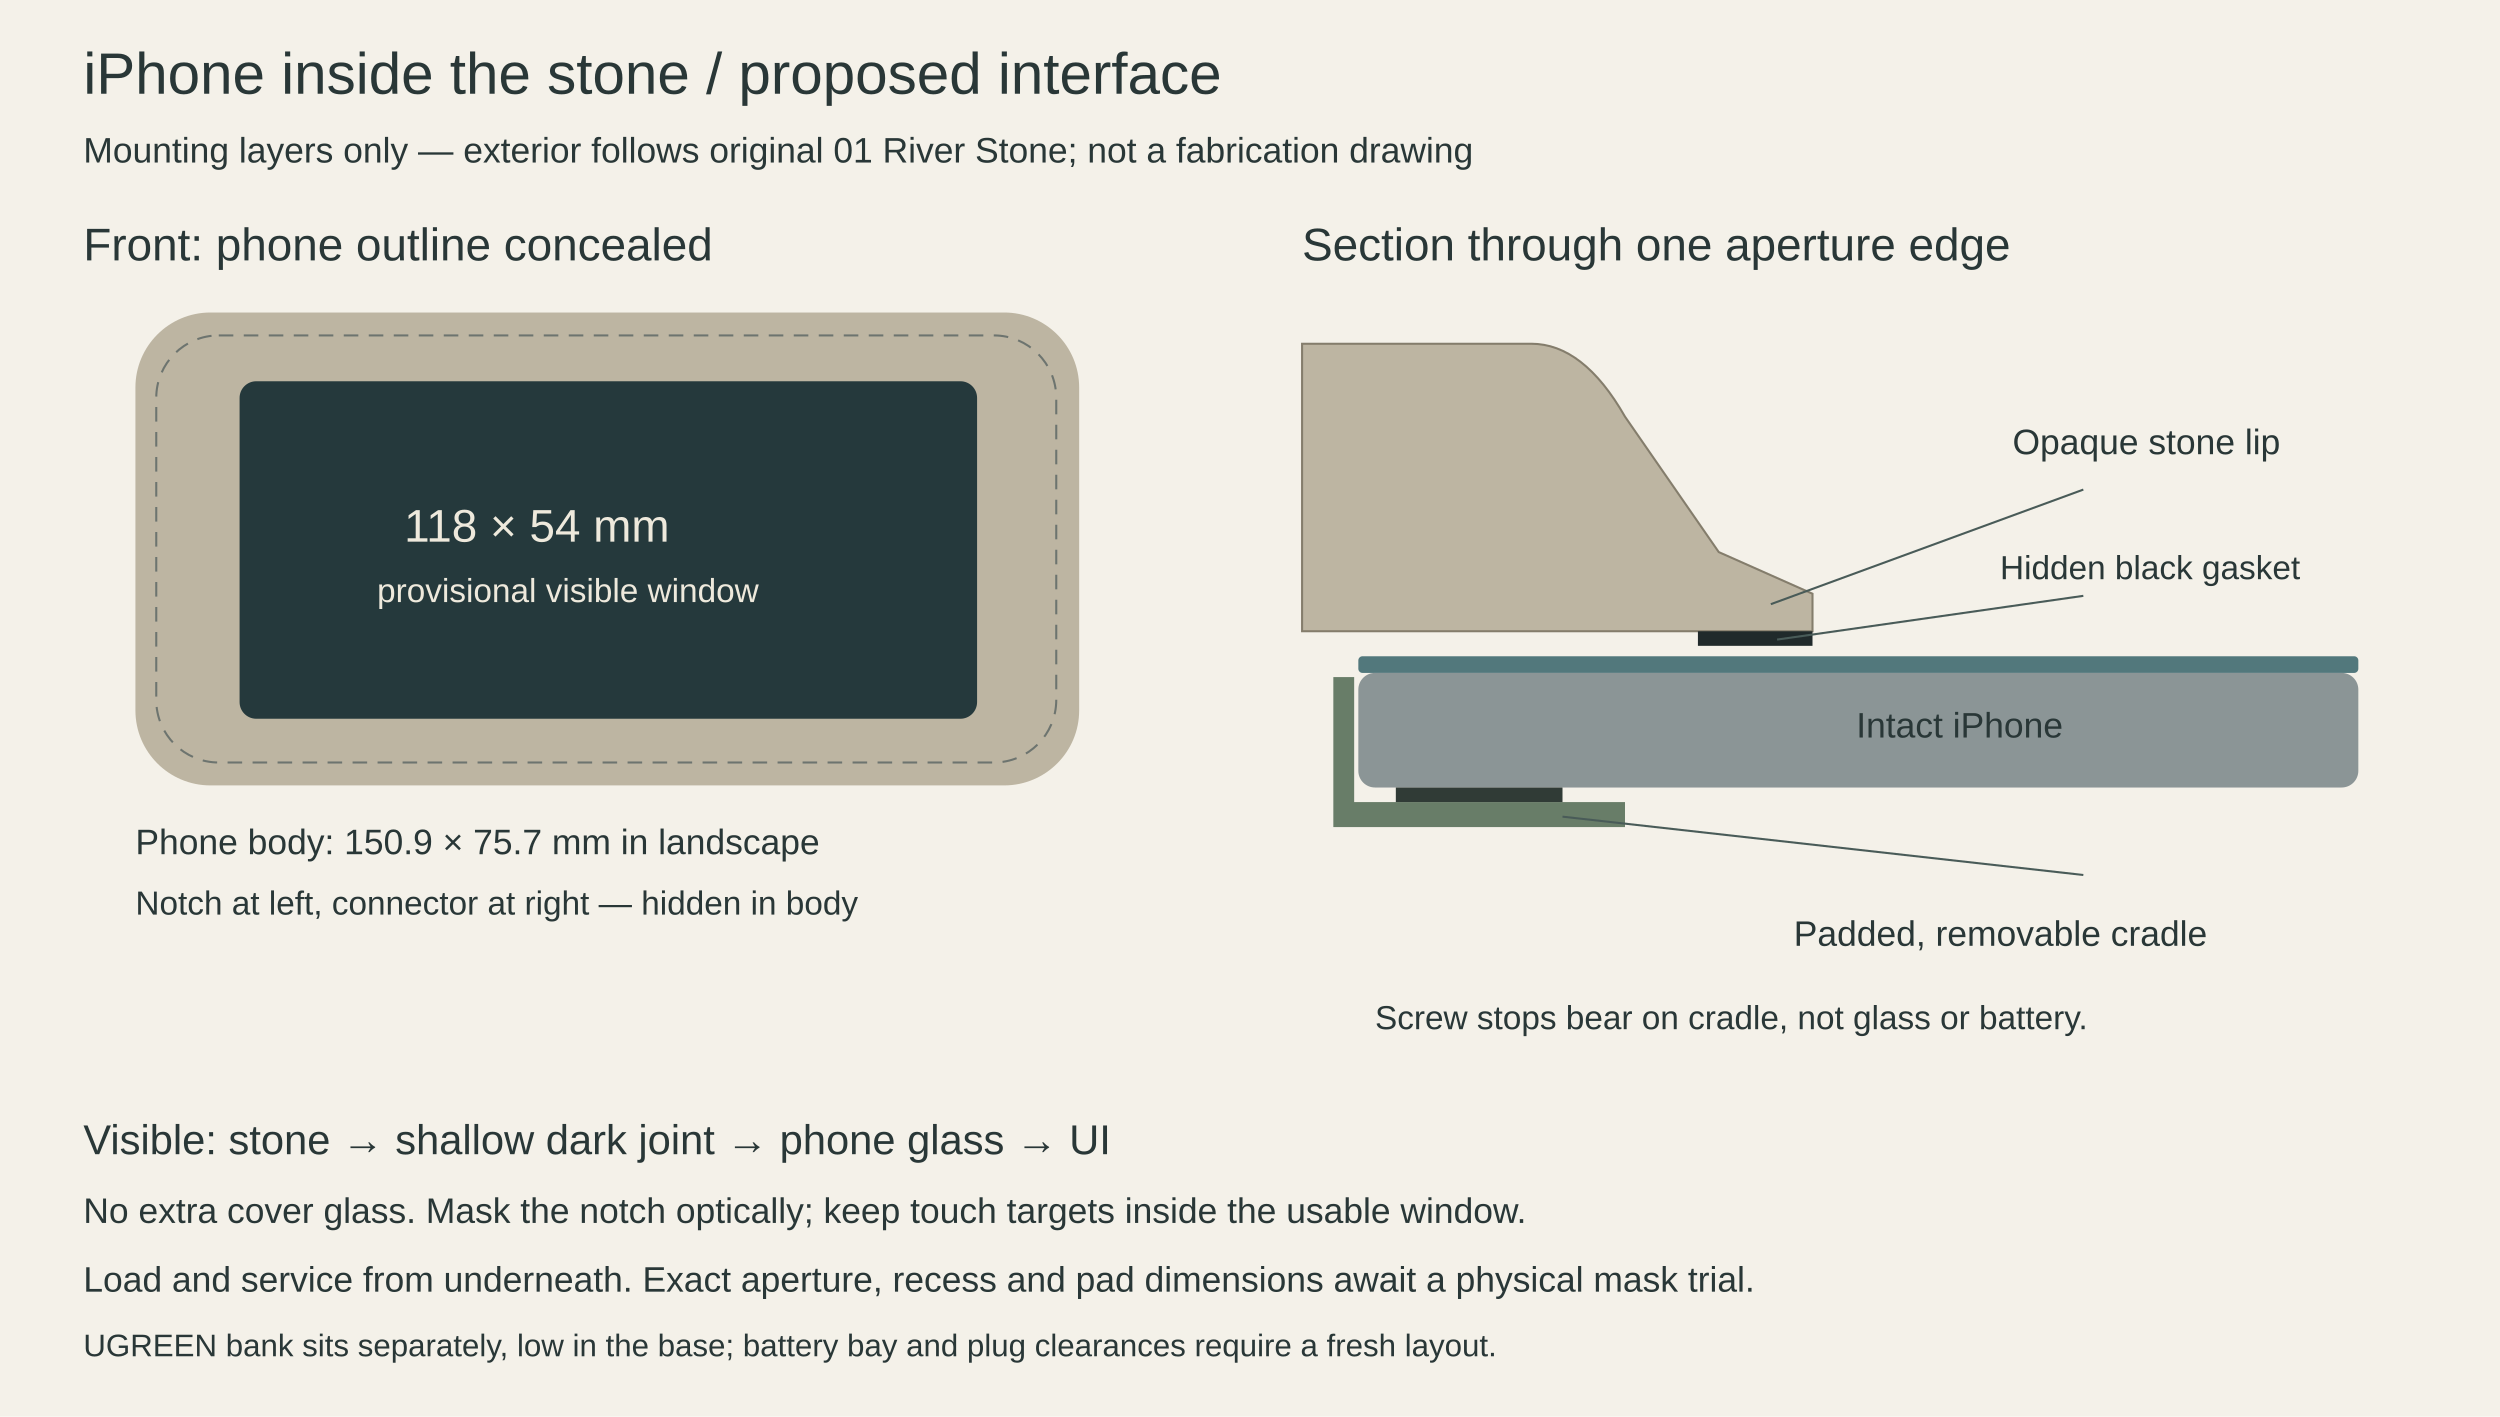
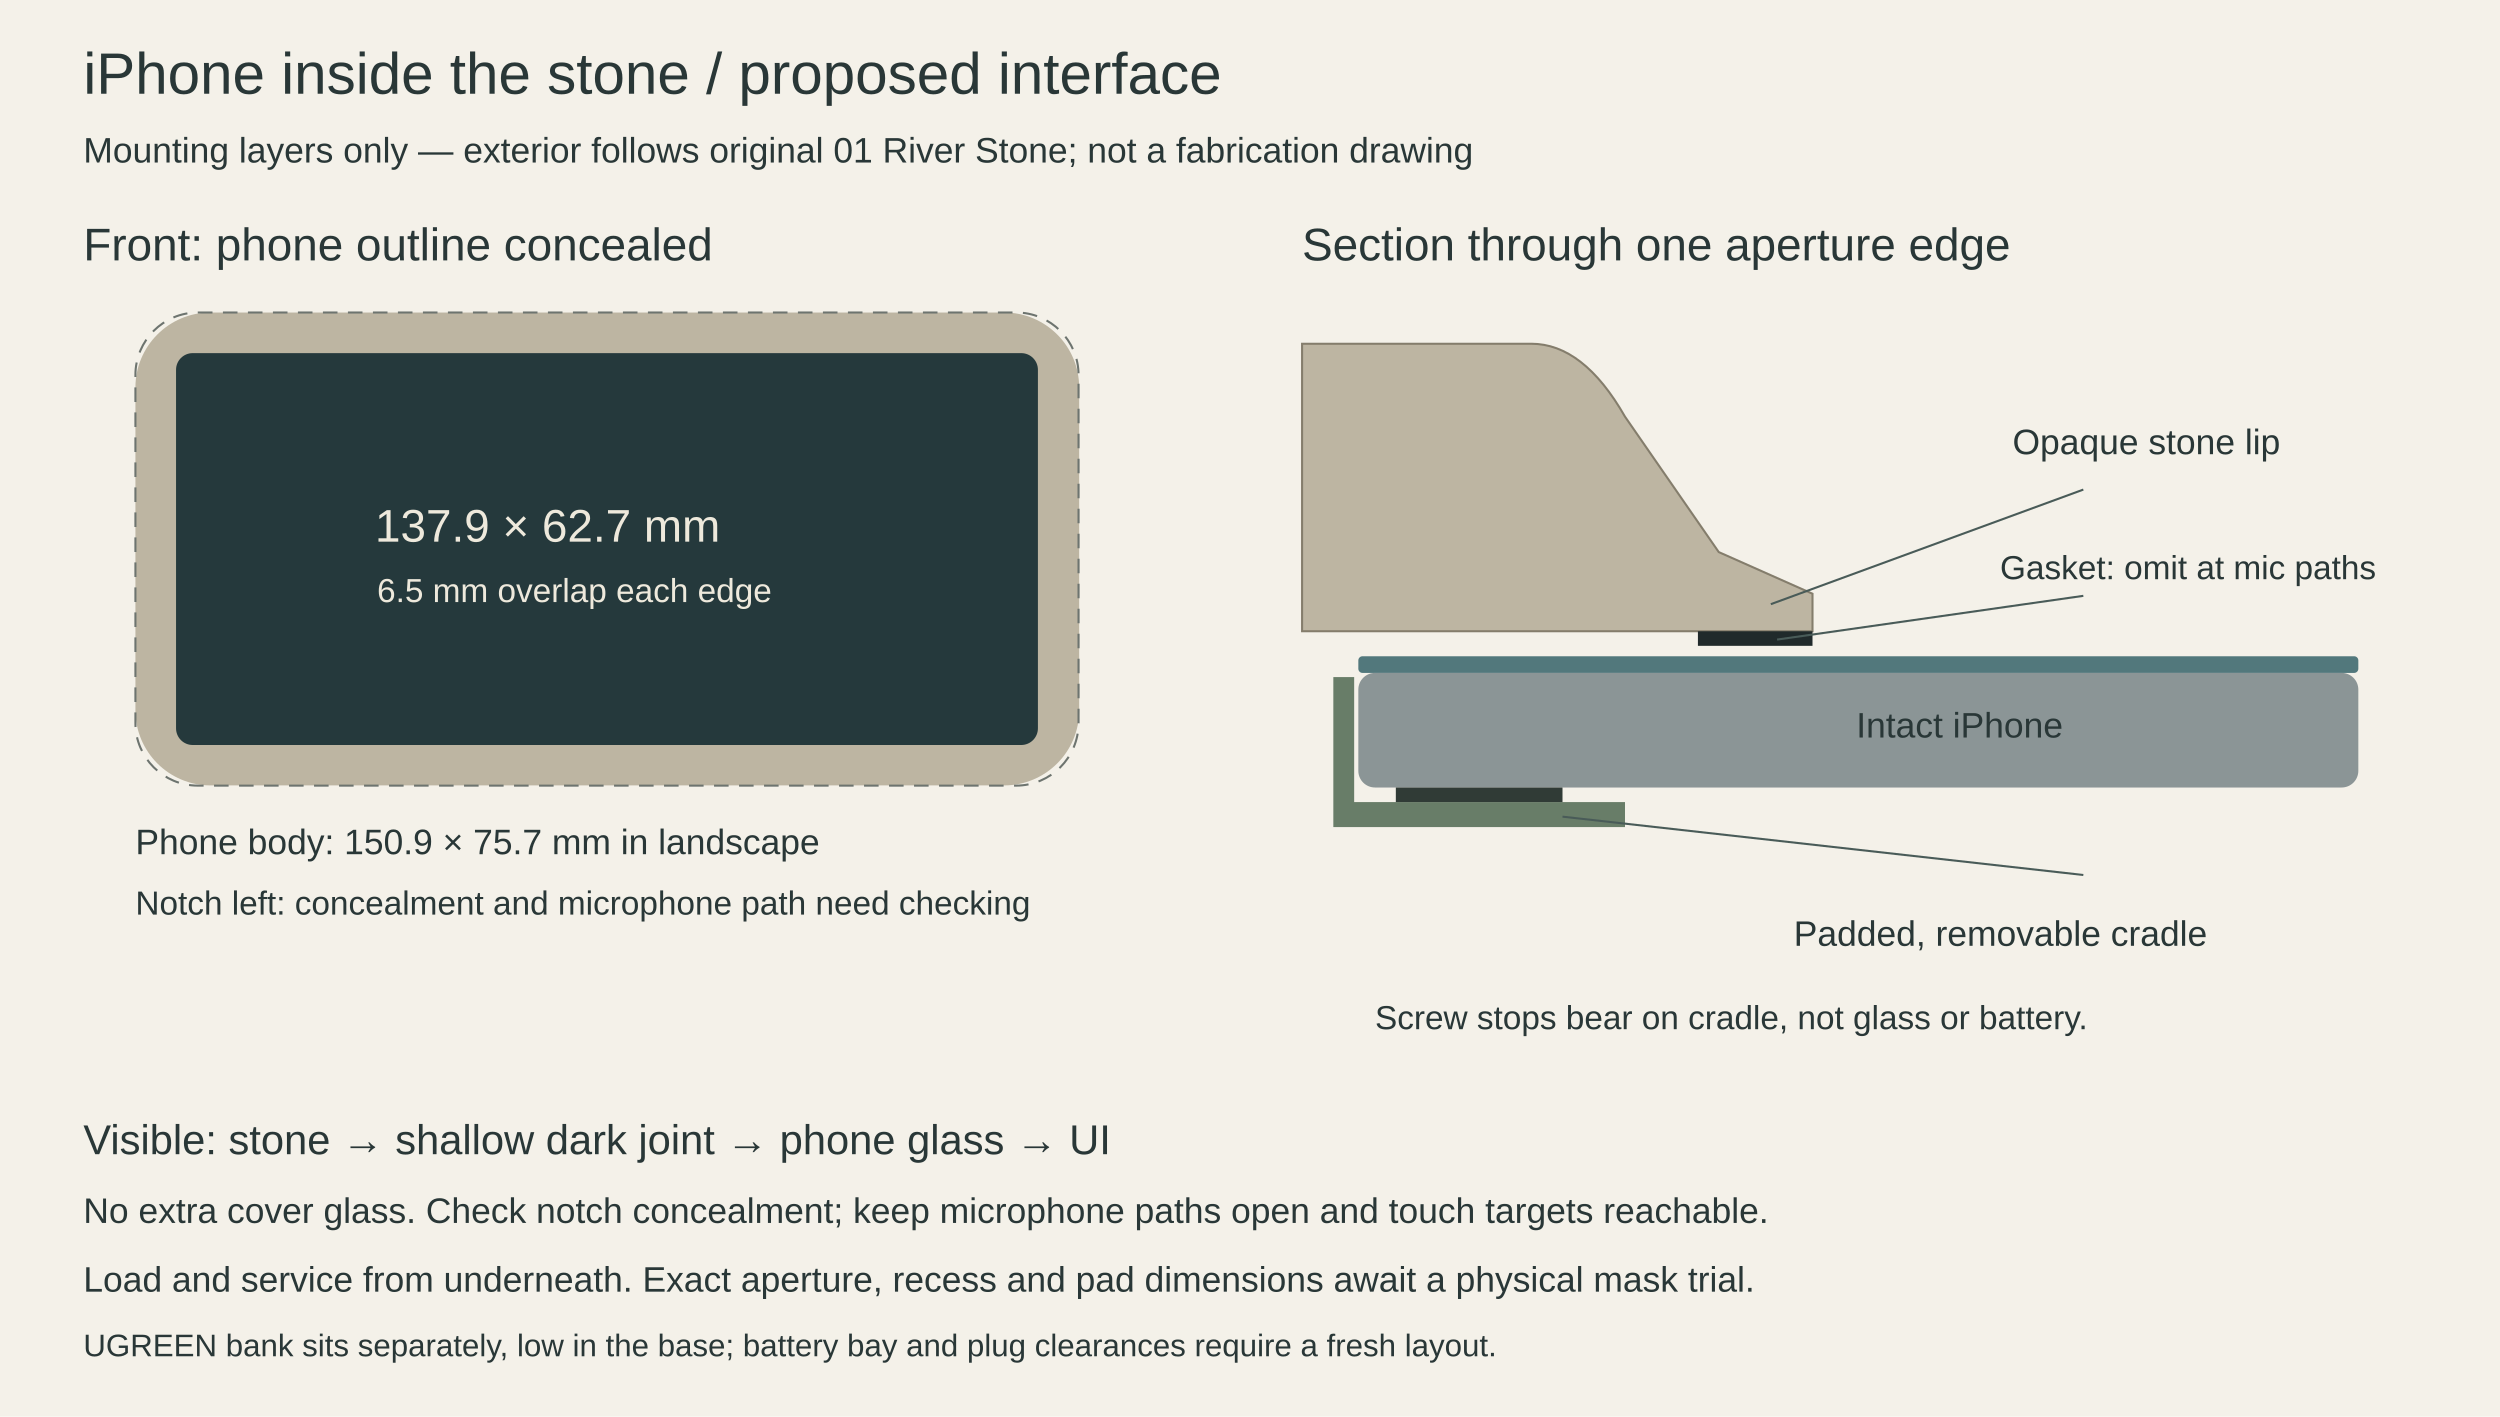
<svg xmlns="http://www.w3.org/2000/svg" width="1200" height="680" viewBox="0 0 1200 680">
  <rect width="1200" height="680" fill="#f4f1e9" />
  <g font-family="Segoe UI,Arial" fill="#293737">
    <text x="40" y="45" font-size="28">iPhone inside the stone / proposed interface</text>
    <text x="40" y="78" font-size="17">Mounting layers only — exterior follows original 01 River Stone; not a fabrication drawing</text>
    <text x="40" y="125" font-size="22">Front: phone outline concealed</text>
    <rect x="65" y="150" width="453" height="227" rx="36" fill="#bdb5a2" />
-     <rect x="75" y="161" width="432" height="205" rx="30" fill="none" stroke="#6d746f" stroke-dasharray="7 5" />
-     <rect x="115" y="183" width="354" height="162" rx="8" fill="#25393c" />
-     <text x="194" y="260" fill="#eee9dc" font-size="22">118 × 54 mm</text>
-     <text x="181" y="289" fill="#eee9dc" font-size="16">provisional visible window</text>
+     <rect x="65" y="150" width="452.7" height="227.1" rx="30" fill="none" stroke="#6d746f" stroke-dasharray="7 5" />
+     <rect x="84.5" y="169.5" width="413.7" height="188.1" rx="8" fill="#25393c" />
+     <text x="180" y="260" fill="#eee9dc" font-size="22">137.9 × 62.7 mm</text>
+     <text x="181" y="289" fill="#eee9dc" font-size="16">6.5 mm overlap each edge</text>
    <text x="65" y="410" font-size="17">Phone body: 150.9 × 75.7 mm in landscape</text>
-     <text x="65" y="439" font-size="16">Notch at left, connector at right — hidden in body</text>
+     <text x="65" y="439" font-size="16">Notch left: concealment and microphone path need checking</text>
    <text x="625" y="125" font-size="22">Section through one aperture edge</text>
    <path d="M625 165 L735 165 Q760 165 780 200 L825 265 L870 285 L870 303 L625 303 Z" fill="#bdb5a2" stroke="#847d6c" />
    <rect x="815" y="303" width="55" height="7" fill="#202a2b" />
    <rect x="652" y="315" width="480" height="8" rx="2" fill="#52787c" />
    <rect x="652" y="323" width="480" height="55" rx="8" fill="#8b9596" />
    <path d="M640 325 L650 325 L650 385 L780 385 L780 397 L640 397 Z" fill="#687d68" />
    <rect x="670" y="378" width="80" height="7" fill="#303b36" />
    <path d="M1000 235 L850 290 M1000 286 L853 307 M1000 420 L750 392" fill="none" stroke="#495b58" />
    <text x="966" y="218" font-size="17">Opaque stone lip</text>
-     <text x="960" y="278" font-size="16">Hidden black gasket</text>
+     <text x="960" y="278" font-size="16">Gasket: omit at mic paths</text>
    <text x="891" y="354" font-size="17">Intact iPhone</text>
    <text x="861" y="454" font-size="17">Padded, removable cradle</text>
    <text x="660" y="494" font-size="16">Screw stops bear on cradle, not glass or battery.</text>
    <text x="40" y="554" font-size="20">Visible: stone → shallow dark joint → phone glass → UI</text>
-     <text x="40" y="587" font-size="17">No extra cover glass. Mask the notch optically; keep touch targets inside the usable window.</text>
+     <text x="40" y="587" font-size="17">No extra cover glass. Check notch concealment; keep microphone paths open and touch targets reachable.</text>
    <text x="40" y="620" font-size="17">Load and service from underneath. Exact aperture, recess and pad dimensions await a physical mask trial.</text>
    <text x="40" y="651" font-size="15">UGREEN bank sits separately, low in the base; battery bay and plug clearances require a fresh layout.</text>
  </g>
</svg>
